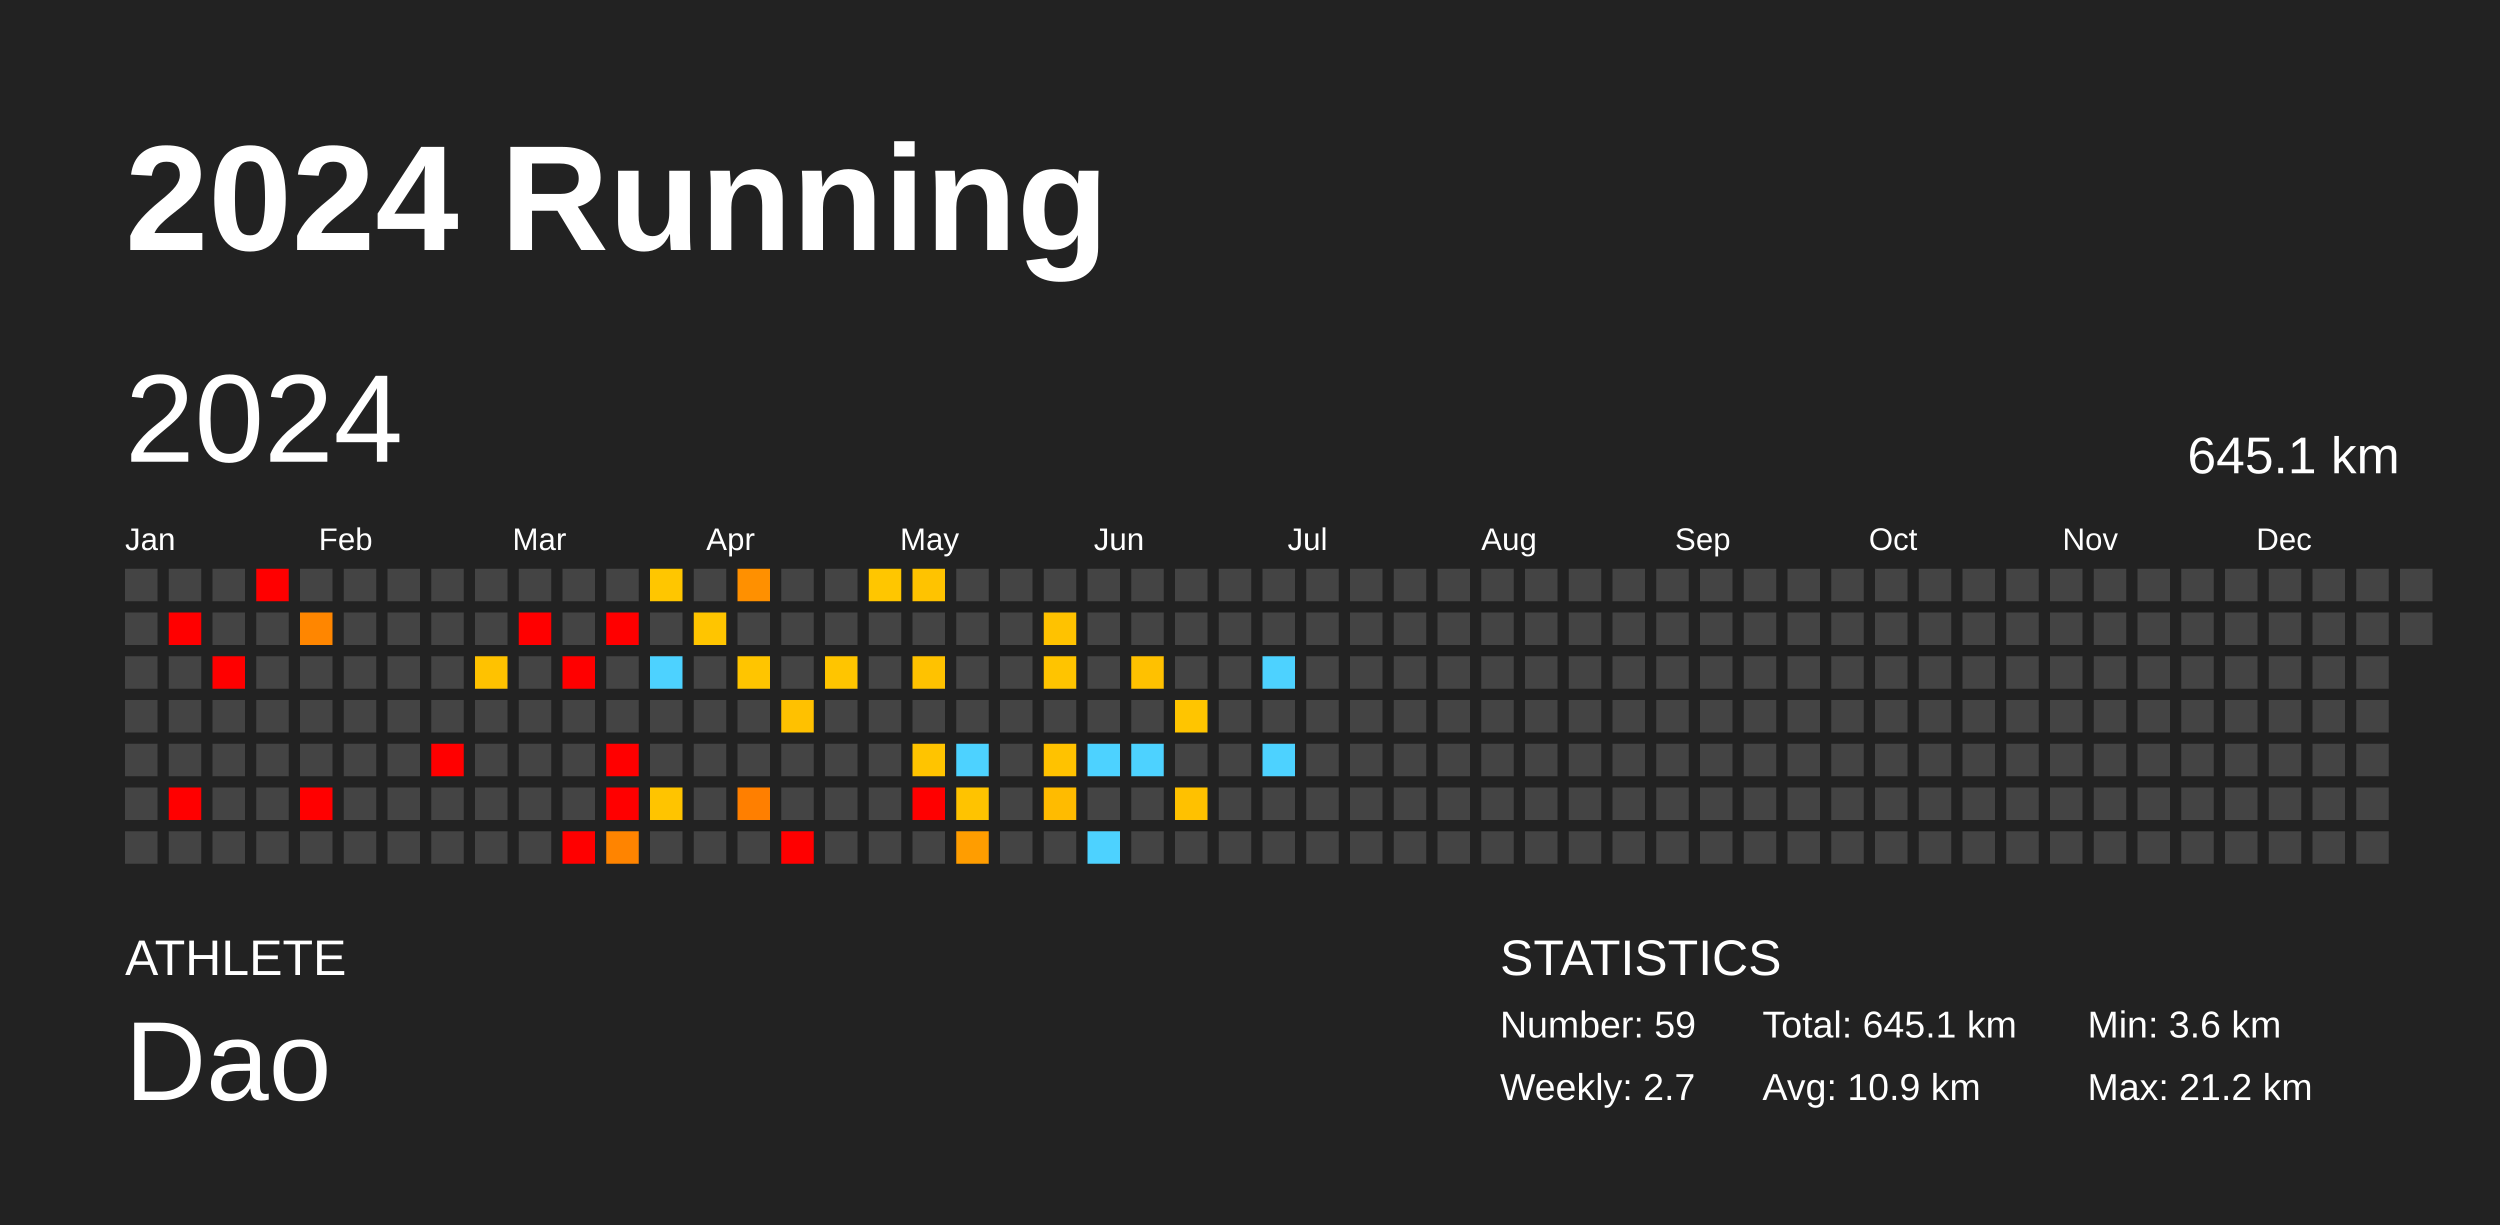
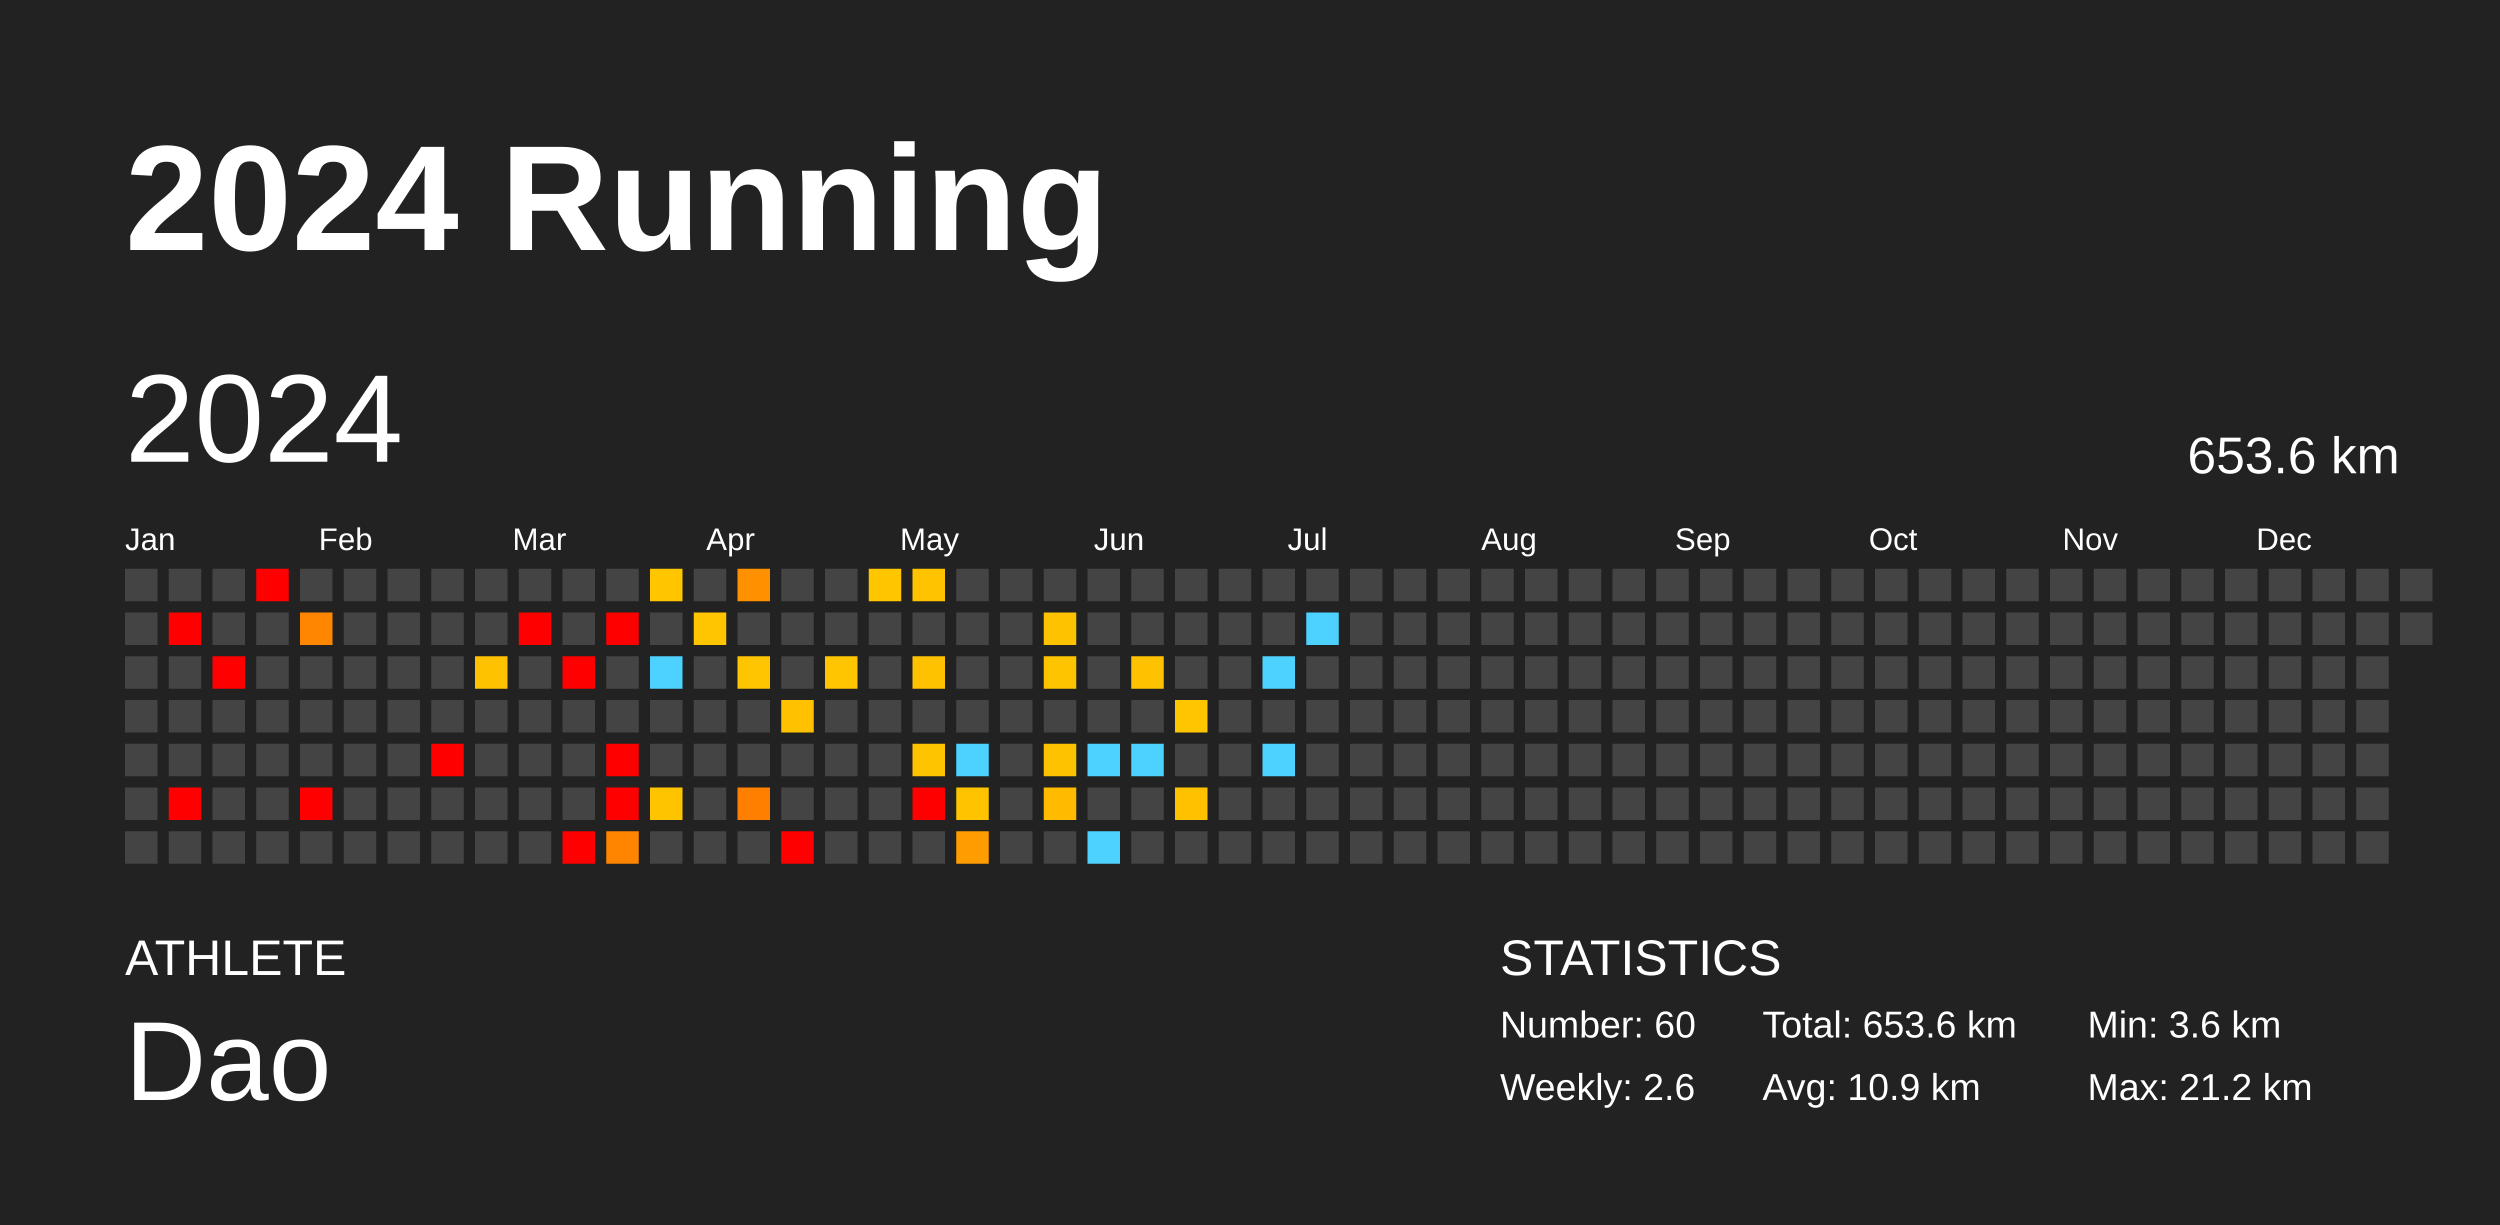
<svg xmlns="http://www.w3.org/2000/svg" baseProfile="full" height="98mm" version="1.1" viewBox="0,0,200,98" width="200mm">
  <defs />
  <rect fill="#222222" height="98" width="200" x="0" y="0" />
  <text fill="#FFFFFF" style="font-size:12px; font-family:Arial; font-weight:bold;" x="10" y="20">2024 Running</text>
  <text fill="#FFFFFF" style="font-size:4px; font-family:Arial" x="10" y="78">ATHLETE</text>
  <text fill="#FFFFFF" style="font-size:9px; font-family:Arial" x="10" y="88">Dao</text>
  <text fill="#FFFFFF" style="font-size:4px; font-family:Arial" x="120" y="78">STATISTICS</text>
-   <text fill="#FFFFFF" style="font-size:3px; font-family:Arial" x="120" y="83">Number: 59</text>
-   <text fill="#FFFFFF" style="font-size:3px; font-family:Arial" x="120" y="88">Weekly: 2.7</text>
-   <text fill="#FFFFFF" style="font-size:3px; font-family:Arial" x="141" y="83">Total: 645.1 km</text>
+   <text fill="#FFFFFF" style="font-size:3px; font-family:Arial" x="120" y="83">Number: 60</text>
+   <text fill="#FFFFFF" style="font-size:3px; font-family:Arial" x="120" y="88">Weekly: 2.6</text>
+   <text fill="#FFFFFF" style="font-size:3px; font-family:Arial" x="141" y="83">Total: 653.6 km</text>
  <text fill="#FFFFFF" style="font-size:3px; font-family:Arial" x="141" y="88">Avg: 10.9 km</text>
  <text fill="#FFFFFF" style="font-size:3px; font-family:Arial" x="167" y="83">Min: 3.6 km</text>
  <text fill="#FFFFFF" style="font-size:3px; font-family:Arial" x="167" y="88">Max: 21.2 km</text>
  <text dominant-baseline="hanging" fill="#FFFFFF" style="font-size:10.0px; font-family:Arial;" x="10" y="30">2024</text>
-   <text dominant-baseline="hanging" fill="#FFFFFF" style="font-size:4.125px; font-family:Arial;" x="175" y="35">645.1 km</text>
+   <text dominant-baseline="hanging" fill="#FFFFFF" style="font-size:4.125px; font-family:Arial;" x="175" y="35">653.6 km</text>
  <text fill="#FFFFFF" style="font-size:2.5px; font-family:Arial" x="10.0" y="44">Jan</text>
  <text fill="#FFFFFF" style="font-size:2.5px; font-family:Arial" x="25.5" y="44">Feb</text>
  <text fill="#FFFFFF" style="font-size:2.5px; font-family:Arial" x="41.0" y="44">Mar</text>
  <text fill="#FFFFFF" style="font-size:2.5px; font-family:Arial" x="56.5" y="44">Apr</text>
  <text fill="#FFFFFF" style="font-size:2.5px; font-family:Arial" x="72.0" y="44">May</text>
  <text fill="#FFFFFF" style="font-size:2.5px; font-family:Arial" x="87.5" y="44">Jun</text>
  <text fill="#FFFFFF" style="font-size:2.5px; font-family:Arial" x="103.0" y="44">Jul</text>
  <text fill="#FFFFFF" style="font-size:2.5px; font-family:Arial" x="118.5" y="44">Aug</text>
  <text fill="#FFFFFF" style="font-size:2.5px; font-family:Arial" x="134.0" y="44">Sep</text>
  <text fill="#FFFFFF" style="font-size:2.5px; font-family:Arial" x="149.5" y="44">Oct</text>
  <text fill="#FFFFFF" style="font-size:2.5px; font-family:Arial" x="165.0" y="44">Nov</text>
  <text fill="#FFFFFF" style="font-size:2.5px; font-family:Arial" x="180.5" y="44">Dec</text>
  <rect fill="#444444" height="2.6" width="2.6" x="10.0" y="45.5" />
  <rect fill="#444444" height="2.6" width="2.6" x="10.0" y="49.0" />
  <rect fill="#444444" height="2.6" width="2.6" x="10.0" y="52.5" />
  <rect fill="#444444" height="2.6" width="2.6" x="10.0" y="56.0" />
  <rect fill="#444444" height="2.6" width="2.6" x="10.0" y="59.5" />
  <rect fill="#444444" height="2.6" width="2.6" x="10.0" y="63.0" />
  <rect fill="#444444" height="2.6" width="2.6" x="10.0" y="66.5" />
  <rect fill="#444444" height="2.6" width="2.6" x="13.5" y="45.5" />
  <rect fill="red" height="2.6" width="2.6" x="13.5" y="49.0" />
  <rect fill="#444444" height="2.6" width="2.6" x="13.5" y="52.5" />
  <rect fill="#444444" height="2.6" width="2.6" x="13.5" y="56.0" />
  <rect fill="#444444" height="2.6" width="2.6" x="13.5" y="59.5" />
  <rect fill="red" height="2.6" width="2.6" x="13.5" y="63.0" />
  <rect fill="#444444" height="2.6" width="2.6" x="13.5" y="66.5" />
  <rect fill="#444444" height="2.6" width="2.6" x="17.0" y="45.5" />
  <rect fill="#444444" height="2.6" width="2.6" x="17.0" y="49.0" />
  <rect fill="red" height="2.6" width="2.6" x="17.0" y="52.5" />
  <rect fill="#444444" height="2.6" width="2.6" x="17.0" y="56.0" />
  <rect fill="#444444" height="2.6" width="2.6" x="17.0" y="59.5" />
  <rect fill="#444444" height="2.6" width="2.6" x="17.0" y="63.0" />
  <rect fill="#444444" height="2.6" width="2.6" x="17.0" y="66.5" />
  <rect fill="red" height="2.6" width="2.6" x="20.5" y="45.5" />
  <rect fill="#444444" height="2.6" width="2.6" x="20.5" y="49.0" />
  <rect fill="#444444" height="2.6" width="2.6" x="20.5" y="52.5" />
  <rect fill="#444444" height="2.6" width="2.6" x="20.5" y="56.0" />
  <rect fill="#444444" height="2.6" width="2.6" x="20.5" y="59.5" />
  <rect fill="#444444" height="2.6" width="2.6" x="20.5" y="63.0" />
  <rect fill="#444444" height="2.6" width="2.6" x="20.5" y="66.5" />
  <rect fill="#444444" height="2.6" width="2.6" x="24.0" y="45.5" />
  <rect fill="#ff8600" height="2.6" width="2.6" x="24.0" y="49.0" />
  <rect fill="#444444" height="2.6" width="2.6" x="24.0" y="52.5" />
  <rect fill="#444444" height="2.6" width="2.6" x="24.0" y="56.0" />
  <rect fill="#444444" height="2.6" width="2.6" x="24.0" y="59.5" />
  <rect fill="red" height="2.6" width="2.6" x="24.0" y="63.0" />
  <rect fill="#444444" height="2.6" width="2.6" x="24.0" y="66.5" />
  <rect fill="#444444" height="2.6" width="2.6" x="27.5" y="45.5" />
  <rect fill="#444444" height="2.6" width="2.6" x="27.5" y="49.0" />
  <rect fill="#444444" height="2.6" width="2.6" x="27.5" y="52.5" />
  <rect fill="#444444" height="2.6" width="2.6" x="27.5" y="56.0" />
  <rect fill="#444444" height="2.6" width="2.6" x="27.5" y="59.5" />
  <rect fill="#444444" height="2.6" width="2.6" x="27.5" y="63.0" />
  <rect fill="#444444" height="2.6" width="2.6" x="27.5" y="66.5" />
  <rect fill="#444444" height="2.6" width="2.6" x="31.0" y="45.5" />
  <rect fill="#444444" height="2.6" width="2.6" x="31.0" y="49.0" />
  <rect fill="#444444" height="2.6" width="2.6" x="31.0" y="52.5" />
  <rect fill="#444444" height="2.6" width="2.6" x="31.0" y="56.0" />
  <rect fill="#444444" height="2.6" width="2.6" x="31.0" y="59.5" />
  <rect fill="#444444" height="2.6" width="2.6" x="31.0" y="63.0" />
  <rect fill="#444444" height="2.6" width="2.6" x="31.0" y="66.5" />
  <rect fill="#444444" height="2.6" width="2.6" x="34.5" y="45.5" />
  <rect fill="#444444" height="2.6" width="2.6" x="34.5" y="49.0" />
  <rect fill="#444444" height="2.6" width="2.6" x="34.5" y="52.5" />
  <rect fill="#444444" height="2.6" width="2.6" x="34.5" y="56.0" />
  <rect fill="red" height="2.6" width="2.6" x="34.5" y="59.5" />
  <rect fill="#444444" height="2.6" width="2.6" x="34.5" y="63.0" />
  <rect fill="#444444" height="2.6" width="2.6" x="34.5" y="66.5" />
  <rect fill="#444444" height="2.6" width="2.6" x="38.0" y="45.5" />
  <rect fill="#444444" height="2.6" width="2.6" x="38.0" y="49.0" />
  <rect fill="#ffc200" height="2.6" width="2.6" x="38.0" y="52.5" />
  <rect fill="#444444" height="2.6" width="2.6" x="38.0" y="56.0" />
  <rect fill="#444444" height="2.6" width="2.6" x="38.0" y="59.5" />
  <rect fill="#444444" height="2.6" width="2.6" x="38.0" y="63.0" />
  <rect fill="#444444" height="2.6" width="2.6" x="38.0" y="66.5" />
  <rect fill="#444444" height="2.6" width="2.6" x="41.5" y="45.5" />
  <rect fill="red" height="2.6" width="2.6" x="41.5" y="49.0" />
  <rect fill="#444444" height="2.6" width="2.6" x="41.5" y="52.5" />
  <rect fill="#444444" height="2.6" width="2.6" x="41.5" y="56.0" />
  <rect fill="#444444" height="2.6" width="2.6" x="41.5" y="59.5" />
  <rect fill="#444444" height="2.6" width="2.6" x="41.5" y="63.0" />
  <rect fill="#444444" height="2.6" width="2.6" x="41.5" y="66.5" />
  <rect fill="#444444" height="2.6" width="2.6" x="45.0" y="45.5" />
  <rect fill="#444444" height="2.6" width="2.6" x="45.0" y="49.0" />
  <rect fill="red" height="2.6" width="2.6" x="45.0" y="52.5" />
  <rect fill="#444444" height="2.6" width="2.6" x="45.0" y="56.0" />
  <rect fill="#444444" height="2.6" width="2.6" x="45.0" y="59.5" />
  <rect fill="#444444" height="2.6" width="2.6" x="45.0" y="63.0" />
  <rect fill="red" height="2.6" width="2.6" x="45.0" y="66.5" />
  <rect fill="#444444" height="2.6" width="2.6" x="48.5" y="45.5" />
  <rect fill="red" height="2.6" width="2.6" x="48.5" y="49.0" />
  <rect fill="#444444" height="2.6" width="2.6" x="48.5" y="52.5" />
  <rect fill="#444444" height="2.6" width="2.6" x="48.5" y="56.0" />
  <rect fill="red" height="2.6" width="2.6" x="48.5" y="59.5" />
  <rect fill="red" height="2.6" width="2.6" x="48.5" y="63.0" />
  <rect fill="#ff8400" height="2.6" width="2.6" x="48.5" y="66.5" />
  <rect fill="#ffc600" height="2.6" width="2.6" x="52.0" y="45.5" />
  <rect fill="#444444" height="2.6" width="2.6" x="52.0" y="49.0" />
  <rect fill="#4dd2ff" height="2.6" width="2.6" x="52.0" y="52.5" />
  <rect fill="#444444" height="2.6" width="2.6" x="52.0" y="56.0" />
  <rect fill="#444444" height="2.6" width="2.6" x="52.0" y="59.5" />
  <rect fill="#ffc400" height="2.6" width="2.6" x="52.0" y="63.0" />
  <rect fill="#444444" height="2.6" width="2.6" x="52.0" y="66.5" />
  <rect fill="#444444" height="2.6" width="2.6" x="55.5" y="45.5" />
  <rect fill="#ffc500" height="2.6" width="2.6" x="55.5" y="49.0" />
  <rect fill="#444444" height="2.6" width="2.6" x="55.5" y="52.5" />
  <rect fill="#444444" height="2.6" width="2.6" x="55.5" y="56.0" />
  <rect fill="#444444" height="2.6" width="2.6" x="55.5" y="59.5" />
  <rect fill="#444444" height="2.6" width="2.6" x="55.5" y="63.0" />
  <rect fill="#444444" height="2.6" width="2.6" x="55.5" y="66.5" />
  <rect fill="#ff9000" height="2.6" width="2.6" x="59.0" y="45.5" />
  <rect fill="#444444" height="2.6" width="2.6" x="59.0" y="49.0" />
  <rect fill="#ffc500" height="2.6" width="2.6" x="59.0" y="52.5" />
  <rect fill="#444444" height="2.6" width="2.6" x="59.0" y="56.0" />
  <rect fill="#444444" height="2.6" width="2.6" x="59.0" y="59.5" />
  <rect fill="#ff7f00" height="2.6" width="2.6" x="59.0" y="63.0" />
  <rect fill="#444444" height="2.6" width="2.6" x="59.0" y="66.5" />
  <rect fill="#444444" height="2.6" width="2.6" x="62.5" y="45.5" />
  <rect fill="#444444" height="2.6" width="2.6" x="62.5" y="49.0" />
  <rect fill="#444444" height="2.6" width="2.6" x="62.5" y="52.5" />
  <rect fill="#ffc100" height="2.6" width="2.6" x="62.5" y="56.0" />
  <rect fill="#444444" height="2.6" width="2.6" x="62.5" y="59.5" />
  <rect fill="#444444" height="2.6" width="2.6" x="62.5" y="63.0" />
  <rect fill="red" height="2.6" width="2.6" x="62.5" y="66.5" />
  <rect fill="#444444" height="2.6" width="2.6" x="66.0" y="45.5" />
  <rect fill="#444444" height="2.6" width="2.6" x="66.0" y="49.0" />
  <rect fill="#ffc500" height="2.6" width="2.6" x="66.0" y="52.5" />
  <rect fill="#444444" height="2.6" width="2.6" x="66.0" y="56.0" />
  <rect fill="#444444" height="2.6" width="2.6" x="66.0" y="59.5" />
  <rect fill="#444444" height="2.6" width="2.6" x="66.0" y="63.0" />
  <rect fill="#444444" height="2.6" width="2.6" x="66.0" y="66.5" />
  <rect fill="#ffc600" height="2.6" width="2.6" x="69.5" y="45.5" />
  <rect fill="#444444" height="2.6" width="2.6" x="69.5" y="49.0" />
  <rect fill="#444444" height="2.6" width="2.6" x="69.5" y="52.5" />
  <rect fill="#444444" height="2.6" width="2.6" x="69.5" y="56.0" />
  <rect fill="#444444" height="2.6" width="2.6" x="69.5" y="59.5" />
  <rect fill="#444444" height="2.6" width="2.6" x="69.5" y="63.0" />
  <rect fill="#444444" height="2.6" width="2.6" x="69.5" y="66.5" />
  <rect fill="#ffc300" height="2.6" width="2.6" x="73.0" y="45.5" />
  <rect fill="#444444" height="2.6" width="2.6" x="73.0" y="49.0" />
  <rect fill="#ffc200" height="2.6" width="2.6" x="73.0" y="52.5" />
  <rect fill="#444444" height="2.6" width="2.6" x="73.0" y="56.0" />
  <rect fill="#ffc400" height="2.6" width="2.6" x="73.0" y="59.5" />
  <rect fill="red" height="2.6" width="2.6" x="73.0" y="63.0" />
  <rect fill="#444444" height="2.6" width="2.6" x="73.0" y="66.5" />
  <rect fill="#444444" height="2.6" width="2.6" x="76.5" y="45.5" />
  <rect fill="#444444" height="2.6" width="2.6" x="76.5" y="49.0" />
  <rect fill="#444444" height="2.6" width="2.6" x="76.5" y="52.5" />
  <rect fill="#444444" height="2.6" width="2.6" x="76.5" y="56.0" />
  <rect fill="#4dd2ff" height="2.6" width="2.6" x="76.5" y="59.5" />
  <rect fill="#ffc300" height="2.6" width="2.6" x="76.5" y="63.0" />
  <rect fill="#ff9d00" height="2.6" width="2.6" x="76.5" y="66.5" />
  <rect fill="#444444" height="2.6" width="2.6" x="80.0" y="45.5" />
  <rect fill="#444444" height="2.6" width="2.6" x="80.0" y="49.0" />
  <rect fill="#444444" height="2.6" width="2.6" x="80.0" y="52.5" />
  <rect fill="#444444" height="2.6" width="2.6" x="80.0" y="56.0" />
  <rect fill="#444444" height="2.6" width="2.6" x="80.0" y="59.5" />
  <rect fill="#444444" height="2.6" width="2.6" x="80.0" y="63.0" />
  <rect fill="#444444" height="2.6" width="2.6" x="80.0" y="66.5" />
  <rect fill="#444444" height="2.6" width="2.6" x="83.5" y="45.5" />
  <rect fill="#ffc200" height="2.6" width="2.6" x="83.5" y="49.0" />
  <rect fill="#ffc400" height="2.6" width="2.6" x="83.5" y="52.5" />
  <rect fill="#444444" height="2.6" width="2.6" x="83.5" y="56.0" />
  <rect fill="#ffc200" height="2.6" width="2.6" x="83.5" y="59.5" />
  <rect fill="#ffbb00" height="2.6" width="2.6" x="83.5" y="63.0" />
  <rect fill="#444444" height="2.6" width="2.6" x="83.5" y="66.5" />
  <rect fill="#444444" height="2.6" width="2.6" x="87.0" y="45.5" />
  <rect fill="#444444" height="2.6" width="2.6" x="87.0" y="49.0" />
  <rect fill="#444444" height="2.6" width="2.6" x="87.0" y="52.5" />
  <rect fill="#444444" height="2.6" width="2.6" x="87.0" y="56.0" />
  <rect fill="#4dd2ff" height="2.6" width="2.6" x="87.0" y="59.5" />
  <rect fill="#444444" height="2.6" width="2.6" x="87.0" y="63.0" />
  <rect fill="#4dd2ff" height="2.6" width="2.6" x="87.0" y="66.5" />
  <rect fill="#444444" height="2.6" width="2.6" x="90.5" y="45.5" />
  <rect fill="#444444" height="2.6" width="2.6" x="90.5" y="49.0" />
  <rect fill="#ffc100" height="2.6" width="2.6" x="90.5" y="52.5" />
  <rect fill="#444444" height="2.6" width="2.6" x="90.5" y="56.0" />
  <rect fill="#4dd2ff" height="2.6" width="2.6" x="90.5" y="59.5" />
  <rect fill="#444444" height="2.6" width="2.6" x="90.5" y="63.0" />
  <rect fill="#444444" height="2.6" width="2.6" x="90.5" y="66.5" />
  <rect fill="#444444" height="2.6" width="2.6" x="94.0" y="45.5" />
  <rect fill="#444444" height="2.6" width="2.6" x="94.0" y="49.0" />
  <rect fill="#444444" height="2.6" width="2.6" x="94.0" y="52.5" />
  <rect fill="#ffc500" height="2.6" width="2.6" x="94.0" y="56.0" />
  <rect fill="#444444" height="2.6" width="2.6" x="94.0" y="59.5" />
  <rect fill="#ffc100" height="2.6" width="2.6" x="94.0" y="63.0" />
  <rect fill="#444444" height="2.6" width="2.6" x="94.0" y="66.5" />
  <rect fill="#444444" height="2.6" width="2.6" x="97.5" y="45.5" />
  <rect fill="#444444" height="2.6" width="2.6" x="97.5" y="49.0" />
  <rect fill="#444444" height="2.6" width="2.6" x="97.5" y="52.5" />
  <rect fill="#444444" height="2.6" width="2.6" x="97.5" y="56.0" />
  <rect fill="#444444" height="2.6" width="2.6" x="97.5" y="59.5" />
  <rect fill="#444444" height="2.6" width="2.6" x="97.5" y="63.0" />
  <rect fill="#444444" height="2.6" width="2.6" x="97.5" y="66.5" />
  <rect fill="#444444" height="2.6" width="2.6" x="101.0" y="45.5" />
  <rect fill="#444444" height="2.6" width="2.6" x="101.0" y="49.0" />
  <rect fill="#4dd2ff" height="2.6" width="2.6" x="101.0" y="52.5" />
  <rect fill="#444444" height="2.6" width="2.6" x="101.0" y="56.0" />
  <rect fill="#4dd2ff" height="2.6" width="2.6" x="101.0" y="59.5" />
  <rect fill="#444444" height="2.6" width="2.6" x="101.0" y="63.0" />
  <rect fill="#444444" height="2.6" width="2.6" x="101.0" y="66.5" />
  <rect fill="#444444" height="2.6" width="2.6" x="104.5" y="45.5" />
-   <rect fill="#444444" height="2.6" width="2.6" x="104.5" y="49.0" />
+   <rect fill="#4dd2ff" height="2.6" width="2.6" x="104.5" y="49.0" />
  <rect fill="#444444" height="2.6" width="2.6" x="104.5" y="52.5" />
  <rect fill="#444444" height="2.6" width="2.6" x="104.5" y="56.0" />
  <rect fill="#444444" height="2.6" width="2.6" x="104.5" y="59.5" />
  <rect fill="#444444" height="2.6" width="2.6" x="104.5" y="63.0" />
  <rect fill="#444444" height="2.6" width="2.6" x="104.5" y="66.5" />
  <rect fill="#444444" height="2.6" width="2.6" x="108.0" y="45.5" />
  <rect fill="#444444" height="2.6" width="2.6" x="108.0" y="49.0" />
  <rect fill="#444444" height="2.6" width="2.6" x="108.0" y="52.5" />
  <rect fill="#444444" height="2.6" width="2.6" x="108.0" y="56.0" />
  <rect fill="#444444" height="2.6" width="2.6" x="108.0" y="59.5" />
  <rect fill="#444444" height="2.6" width="2.6" x="108.0" y="63.0" />
  <rect fill="#444444" height="2.6" width="2.6" x="108.0" y="66.5" />
  <rect fill="#444444" height="2.6" width="2.6" x="111.5" y="45.5" />
  <rect fill="#444444" height="2.6" width="2.6" x="111.5" y="49.0" />
  <rect fill="#444444" height="2.6" width="2.6" x="111.5" y="52.5" />
  <rect fill="#444444" height="2.6" width="2.6" x="111.5" y="56.0" />
  <rect fill="#444444" height="2.6" width="2.6" x="111.5" y="59.5" />
  <rect fill="#444444" height="2.6" width="2.6" x="111.5" y="63.0" />
  <rect fill="#444444" height="2.6" width="2.6" x="111.5" y="66.5" />
  <rect fill="#444444" height="2.6" width="2.6" x="115.0" y="45.5" />
  <rect fill="#444444" height="2.6" width="2.6" x="115.0" y="49.0" />
  <rect fill="#444444" height="2.6" width="2.6" x="115.0" y="52.5" />
  <rect fill="#444444" height="2.6" width="2.6" x="115.0" y="56.0" />
  <rect fill="#444444" height="2.6" width="2.6" x="115.0" y="59.5" />
  <rect fill="#444444" height="2.6" width="2.6" x="115.0" y="63.0" />
  <rect fill="#444444" height="2.6" width="2.6" x="115.0" y="66.5" />
  <rect fill="#444444" height="2.6" width="2.6" x="118.5" y="45.5" />
  <rect fill="#444444" height="2.6" width="2.6" x="118.5" y="49.0" />
  <rect fill="#444444" height="2.6" width="2.6" x="118.5" y="52.5" />
  <rect fill="#444444" height="2.6" width="2.6" x="118.5" y="56.0" />
  <rect fill="#444444" height="2.6" width="2.6" x="118.5" y="59.5" />
  <rect fill="#444444" height="2.6" width="2.6" x="118.5" y="63.0" />
  <rect fill="#444444" height="2.6" width="2.6" x="118.5" y="66.5" />
  <rect fill="#444444" height="2.6" width="2.6" x="122.0" y="45.5" />
  <rect fill="#444444" height="2.6" width="2.6" x="122.0" y="49.0" />
  <rect fill="#444444" height="2.6" width="2.6" x="122.0" y="52.5" />
  <rect fill="#444444" height="2.6" width="2.6" x="122.0" y="56.0" />
  <rect fill="#444444" height="2.6" width="2.6" x="122.0" y="59.5" />
  <rect fill="#444444" height="2.6" width="2.6" x="122.0" y="63.0" />
  <rect fill="#444444" height="2.6" width="2.6" x="122.0" y="66.5" />
  <rect fill="#444444" height="2.6" width="2.6" x="125.5" y="45.5" />
  <rect fill="#444444" height="2.6" width="2.6" x="125.5" y="49.0" />
  <rect fill="#444444" height="2.6" width="2.6" x="125.5" y="52.5" />
  <rect fill="#444444" height="2.6" width="2.6" x="125.5" y="56.0" />
  <rect fill="#444444" height="2.6" width="2.6" x="125.5" y="59.5" />
  <rect fill="#444444" height="2.6" width="2.6" x="125.5" y="63.0" />
  <rect fill="#444444" height="2.6" width="2.6" x="125.5" y="66.5" />
  <rect fill="#444444" height="2.6" width="2.6" x="129.0" y="45.5" />
  <rect fill="#444444" height="2.6" width="2.6" x="129.0" y="49.0" />
  <rect fill="#444444" height="2.6" width="2.6" x="129.0" y="52.5" />
  <rect fill="#444444" height="2.6" width="2.6" x="129.0" y="56.0" />
  <rect fill="#444444" height="2.6" width="2.6" x="129.0" y="59.5" />
  <rect fill="#444444" height="2.6" width="2.6" x="129.0" y="63.0" />
  <rect fill="#444444" height="2.6" width="2.6" x="129.0" y="66.5" />
  <rect fill="#444444" height="2.6" width="2.6" x="132.5" y="45.5" />
  <rect fill="#444444" height="2.6" width="2.6" x="132.5" y="49.0" />
  <rect fill="#444444" height="2.6" width="2.6" x="132.5" y="52.5" />
  <rect fill="#444444" height="2.6" width="2.6" x="132.5" y="56.0" />
  <rect fill="#444444" height="2.6" width="2.6" x="132.5" y="59.5" />
  <rect fill="#444444" height="2.6" width="2.6" x="132.5" y="63.0" />
  <rect fill="#444444" height="2.6" width="2.6" x="132.5" y="66.5" />
  <rect fill="#444444" height="2.6" width="2.6" x="136.0" y="45.5" />
  <rect fill="#444444" height="2.6" width="2.6" x="136.0" y="49.0" />
  <rect fill="#444444" height="2.6" width="2.6" x="136.0" y="52.5" />
  <rect fill="#444444" height="2.6" width="2.6" x="136.0" y="56.0" />
  <rect fill="#444444" height="2.6" width="2.6" x="136.0" y="59.5" />
  <rect fill="#444444" height="2.6" width="2.6" x="136.0" y="63.0" />
  <rect fill="#444444" height="2.6" width="2.6" x="136.0" y="66.5" />
  <rect fill="#444444" height="2.6" width="2.6" x="139.5" y="45.5" />
  <rect fill="#444444" height="2.6" width="2.6" x="139.5" y="49.0" />
  <rect fill="#444444" height="2.6" width="2.6" x="139.5" y="52.5" />
  <rect fill="#444444" height="2.6" width="2.6" x="139.5" y="56.0" />
  <rect fill="#444444" height="2.6" width="2.6" x="139.5" y="59.5" />
  <rect fill="#444444" height="2.6" width="2.6" x="139.5" y="63.0" />
  <rect fill="#444444" height="2.6" width="2.6" x="139.5" y="66.5" />
  <rect fill="#444444" height="2.6" width="2.6" x="143.0" y="45.5" />
  <rect fill="#444444" height="2.6" width="2.6" x="143.0" y="49.0" />
  <rect fill="#444444" height="2.6" width="2.6" x="143.0" y="52.5" />
  <rect fill="#444444" height="2.6" width="2.6" x="143.0" y="56.0" />
  <rect fill="#444444" height="2.6" width="2.6" x="143.0" y="59.5" />
  <rect fill="#444444" height="2.6" width="2.6" x="143.0" y="63.0" />
  <rect fill="#444444" height="2.6" width="2.6" x="143.0" y="66.5" />
  <rect fill="#444444" height="2.6" width="2.6" x="146.5" y="45.5" />
  <rect fill="#444444" height="2.6" width="2.6" x="146.5" y="49.0" />
  <rect fill="#444444" height="2.6" width="2.6" x="146.5" y="52.5" />
  <rect fill="#444444" height="2.6" width="2.6" x="146.5" y="56.0" />
  <rect fill="#444444" height="2.6" width="2.6" x="146.5" y="59.5" />
  <rect fill="#444444" height="2.6" width="2.6" x="146.5" y="63.0" />
  <rect fill="#444444" height="2.6" width="2.6" x="146.5" y="66.5" />
  <rect fill="#444444" height="2.6" width="2.6" x="150.0" y="45.5" />
  <rect fill="#444444" height="2.6" width="2.6" x="150.0" y="49.0" />
  <rect fill="#444444" height="2.6" width="2.6" x="150.0" y="52.5" />
  <rect fill="#444444" height="2.6" width="2.6" x="150.0" y="56.0" />
  <rect fill="#444444" height="2.6" width="2.6" x="150.0" y="59.5" />
  <rect fill="#444444" height="2.6" width="2.6" x="150.0" y="63.0" />
  <rect fill="#444444" height="2.6" width="2.6" x="150.0" y="66.5" />
  <rect fill="#444444" height="2.6" width="2.6" x="153.5" y="45.5" />
  <rect fill="#444444" height="2.6" width="2.6" x="153.5" y="49.0" />
  <rect fill="#444444" height="2.6" width="2.6" x="153.5" y="52.5" />
  <rect fill="#444444" height="2.6" width="2.6" x="153.5" y="56.0" />
  <rect fill="#444444" height="2.6" width="2.6" x="153.5" y="59.5" />
  <rect fill="#444444" height="2.6" width="2.6" x="153.5" y="63.0" />
  <rect fill="#444444" height="2.6" width="2.6" x="153.5" y="66.5" />
  <rect fill="#444444" height="2.6" width="2.6" x="157.0" y="45.5" />
  <rect fill="#444444" height="2.6" width="2.6" x="157.0" y="49.0" />
  <rect fill="#444444" height="2.6" width="2.6" x="157.0" y="52.5" />
  <rect fill="#444444" height="2.6" width="2.6" x="157.0" y="56.0" />
  <rect fill="#444444" height="2.6" width="2.6" x="157.0" y="59.5" />
  <rect fill="#444444" height="2.6" width="2.6" x="157.0" y="63.0" />
  <rect fill="#444444" height="2.6" width="2.6" x="157.0" y="66.5" />
  <rect fill="#444444" height="2.6" width="2.6" x="160.5" y="45.5" />
  <rect fill="#444444" height="2.6" width="2.6" x="160.5" y="49.0" />
  <rect fill="#444444" height="2.6" width="2.6" x="160.5" y="52.5" />
  <rect fill="#444444" height="2.6" width="2.6" x="160.5" y="56.0" />
  <rect fill="#444444" height="2.6" width="2.6" x="160.5" y="59.5" />
  <rect fill="#444444" height="2.6" width="2.6" x="160.5" y="63.0" />
  <rect fill="#444444" height="2.6" width="2.6" x="160.5" y="66.5" />
  <rect fill="#444444" height="2.6" width="2.6" x="164.0" y="45.5" />
  <rect fill="#444444" height="2.6" width="2.6" x="164.0" y="49.0" />
  <rect fill="#444444" height="2.6" width="2.6" x="164.0" y="52.5" />
  <rect fill="#444444" height="2.6" width="2.6" x="164.0" y="56.0" />
  <rect fill="#444444" height="2.6" width="2.6" x="164.0" y="59.5" />
  <rect fill="#444444" height="2.6" width="2.6" x="164.0" y="63.0" />
  <rect fill="#444444" height="2.6" width="2.6" x="164.0" y="66.5" />
  <rect fill="#444444" height="2.6" width="2.6" x="167.5" y="45.5" />
  <rect fill="#444444" height="2.6" width="2.6" x="167.5" y="49.0" />
  <rect fill="#444444" height="2.6" width="2.6" x="167.5" y="52.5" />
  <rect fill="#444444" height="2.6" width="2.6" x="167.5" y="56.0" />
  <rect fill="#444444" height="2.6" width="2.6" x="167.5" y="59.5" />
  <rect fill="#444444" height="2.6" width="2.6" x="167.5" y="63.0" />
  <rect fill="#444444" height="2.6" width="2.6" x="167.5" y="66.5" />
  <rect fill="#444444" height="2.6" width="2.6" x="171.0" y="45.5" />
  <rect fill="#444444" height="2.6" width="2.6" x="171.0" y="49.0" />
  <rect fill="#444444" height="2.6" width="2.6" x="171.0" y="52.5" />
  <rect fill="#444444" height="2.6" width="2.6" x="171.0" y="56.0" />
  <rect fill="#444444" height="2.6" width="2.6" x="171.0" y="59.5" />
  <rect fill="#444444" height="2.6" width="2.6" x="171.0" y="63.0" />
  <rect fill="#444444" height="2.6" width="2.6" x="171.0" y="66.5" />
  <rect fill="#444444" height="2.6" width="2.6" x="174.5" y="45.5" />
  <rect fill="#444444" height="2.6" width="2.6" x="174.5" y="49.0" />
  <rect fill="#444444" height="2.6" width="2.6" x="174.5" y="52.5" />
  <rect fill="#444444" height="2.6" width="2.6" x="174.5" y="56.0" />
  <rect fill="#444444" height="2.6" width="2.6" x="174.5" y="59.5" />
  <rect fill="#444444" height="2.6" width="2.6" x="174.5" y="63.0" />
  <rect fill="#444444" height="2.6" width="2.6" x="174.5" y="66.5" />
  <rect fill="#444444" height="2.6" width="2.6" x="178.0" y="45.5" />
  <rect fill="#444444" height="2.6" width="2.6" x="178.0" y="49.0" />
  <rect fill="#444444" height="2.6" width="2.6" x="178.0" y="52.5" />
  <rect fill="#444444" height="2.6" width="2.6" x="178.0" y="56.0" />
  <rect fill="#444444" height="2.6" width="2.6" x="178.0" y="59.5" />
  <rect fill="#444444" height="2.6" width="2.6" x="178.0" y="63.0" />
  <rect fill="#444444" height="2.6" width="2.6" x="178.0" y="66.5" />
  <rect fill="#444444" height="2.6" width="2.6" x="181.5" y="45.5" />
  <rect fill="#444444" height="2.6" width="2.6" x="181.5" y="49.0" />
  <rect fill="#444444" height="2.6" width="2.6" x="181.5" y="52.5" />
  <rect fill="#444444" height="2.6" width="2.6" x="181.5" y="56.0" />
  <rect fill="#444444" height="2.6" width="2.6" x="181.5" y="59.5" />
  <rect fill="#444444" height="2.6" width="2.6" x="181.5" y="63.0" />
  <rect fill="#444444" height="2.6" width="2.6" x="181.5" y="66.5" />
  <rect fill="#444444" height="2.6" width="2.6" x="185.0" y="45.5" />
  <rect fill="#444444" height="2.6" width="2.6" x="185.0" y="49.0" />
  <rect fill="#444444" height="2.6" width="2.6" x="185.0" y="52.5" />
  <rect fill="#444444" height="2.6" width="2.6" x="185.0" y="56.0" />
  <rect fill="#444444" height="2.6" width="2.6" x="185.0" y="59.5" />
  <rect fill="#444444" height="2.6" width="2.6" x="185.0" y="63.0" />
  <rect fill="#444444" height="2.6" width="2.6" x="185.0" y="66.5" />
  <rect fill="#444444" height="2.6" width="2.6" x="188.5" y="45.5" />
  <rect fill="#444444" height="2.6" width="2.6" x="188.5" y="49.0" />
  <rect fill="#444444" height="2.6" width="2.6" x="188.5" y="52.5" />
  <rect fill="#444444" height="2.6" width="2.6" x="188.5" y="56.0" />
  <rect fill="#444444" height="2.6" width="2.6" x="188.5" y="59.5" />
  <rect fill="#444444" height="2.6" width="2.6" x="188.5" y="63.0" />
  <rect fill="#444444" height="2.6" width="2.6" x="188.5" y="66.5" />
  <rect fill="#444444" height="2.6" width="2.6" x="192.0" y="45.5" />
  <rect fill="#444444" height="2.6" width="2.6" x="192.0" y="49.0" />
</svg>
